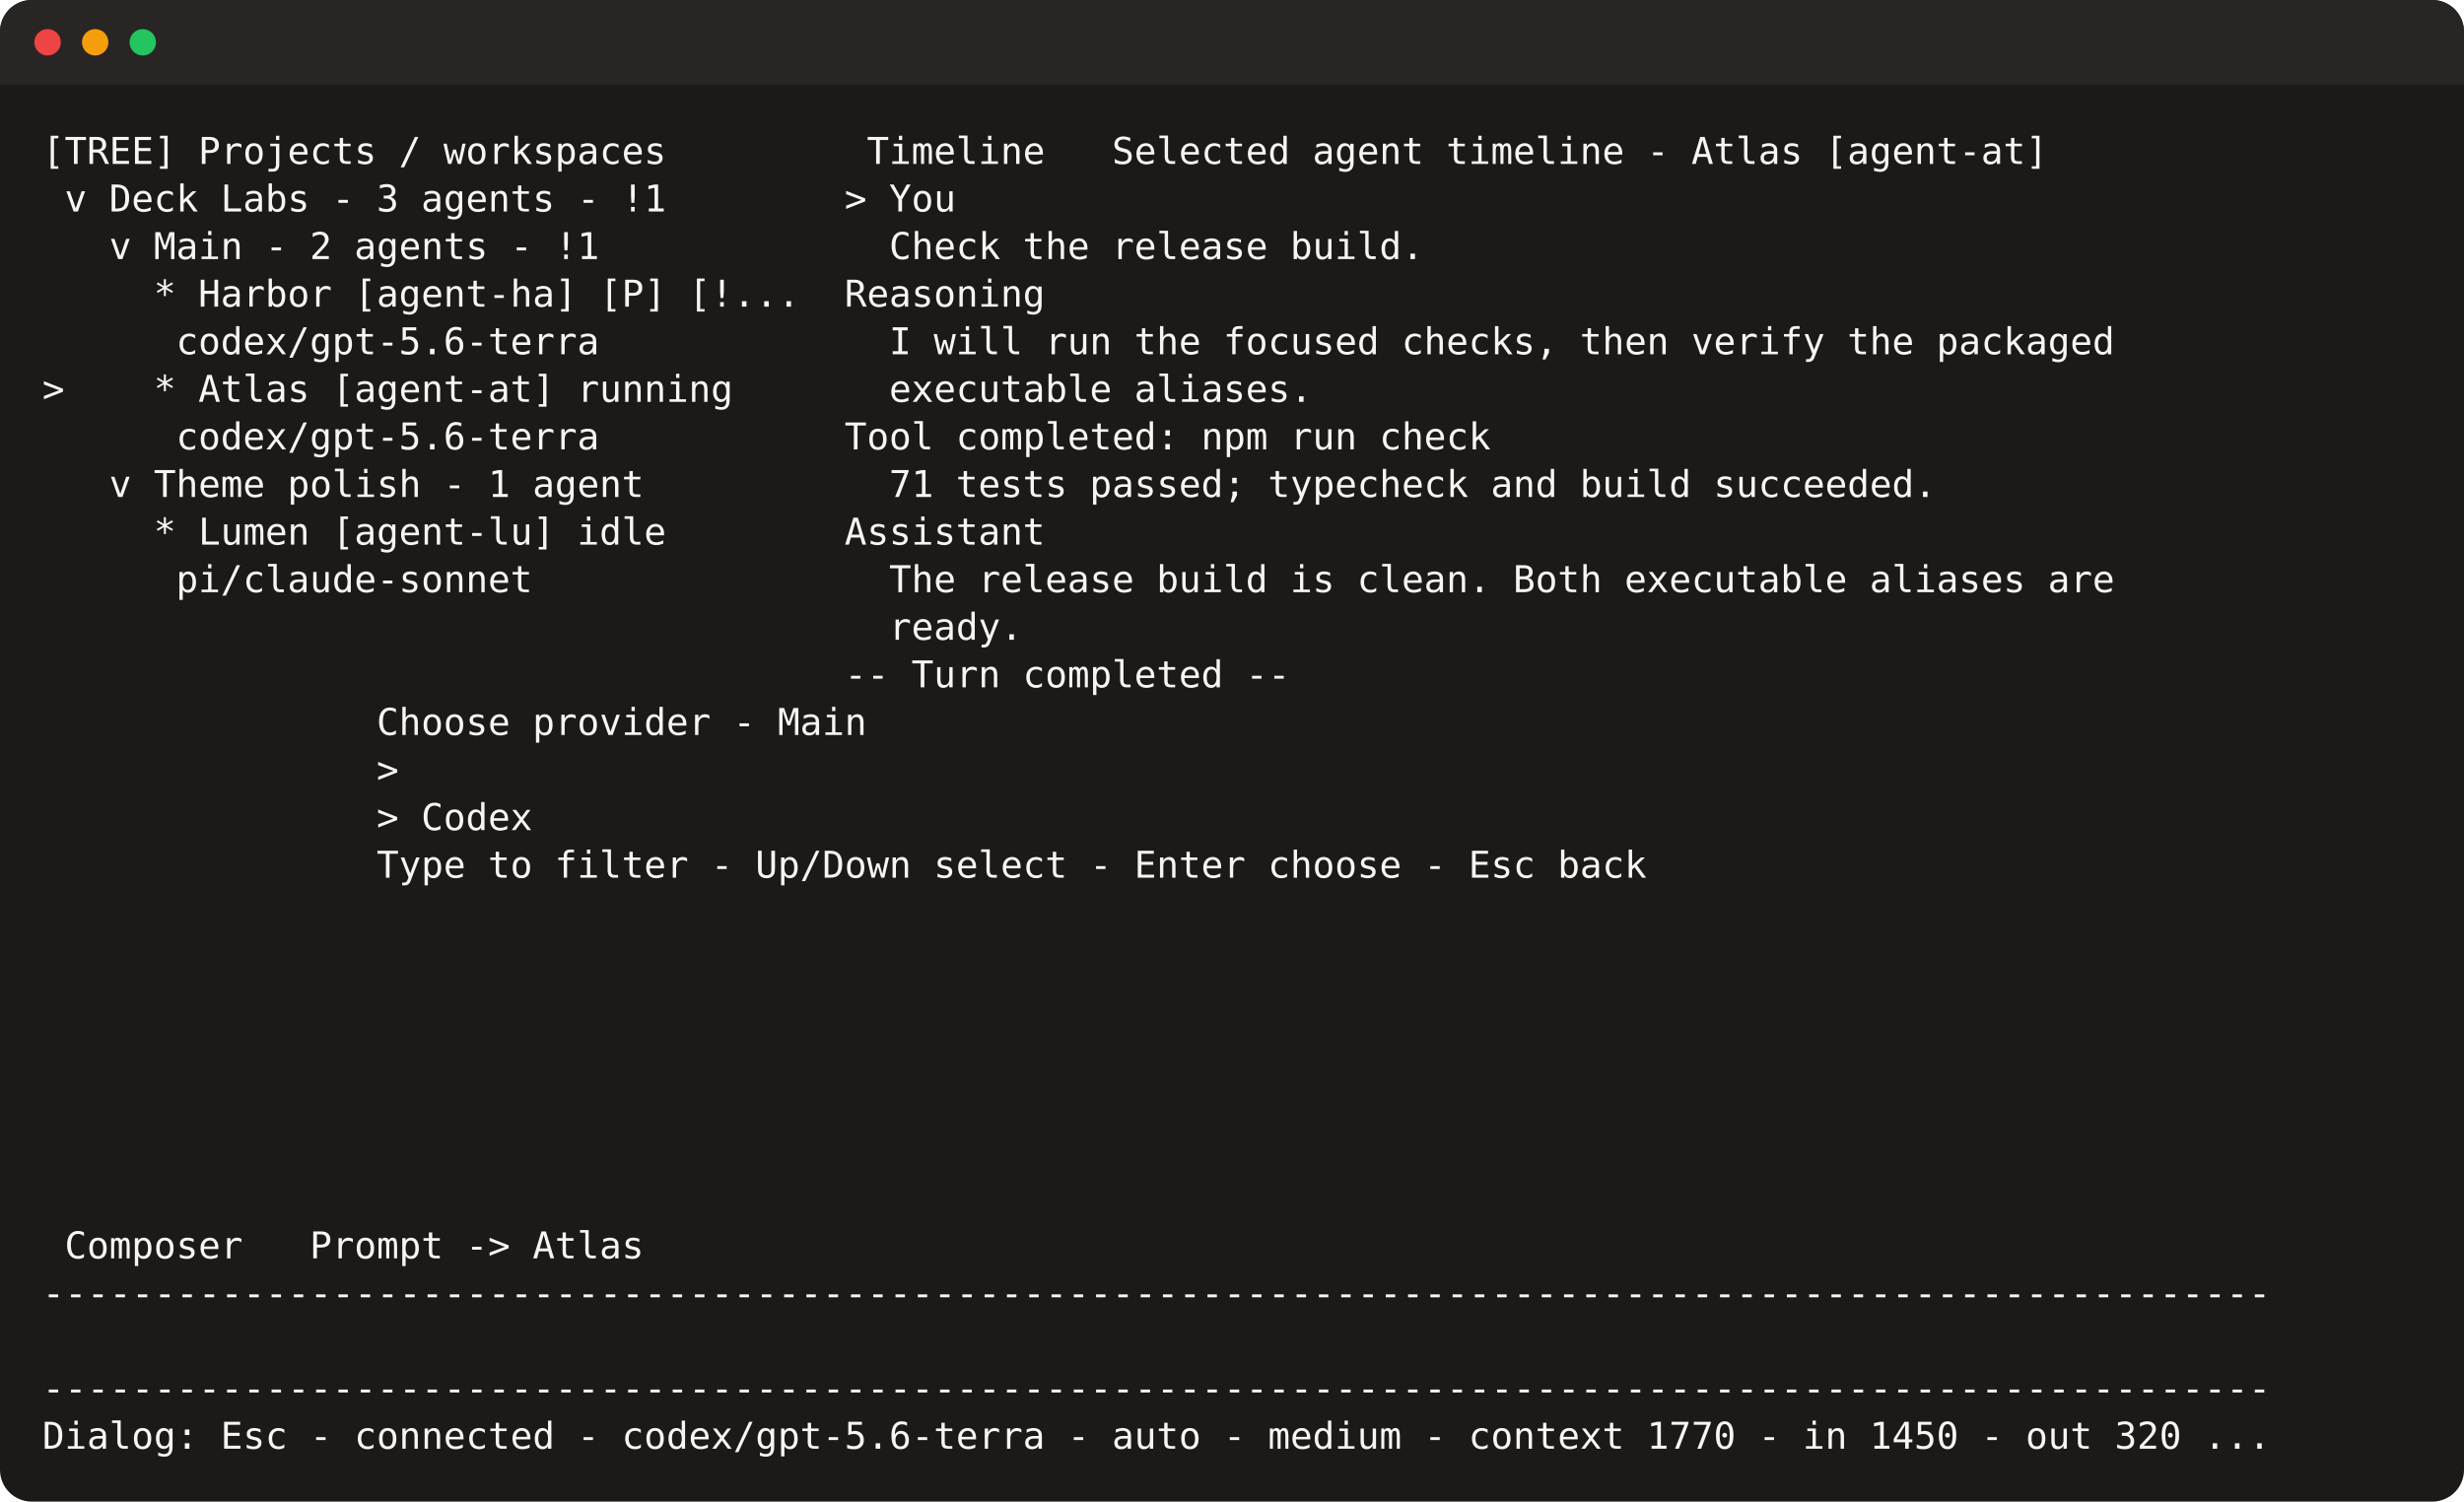
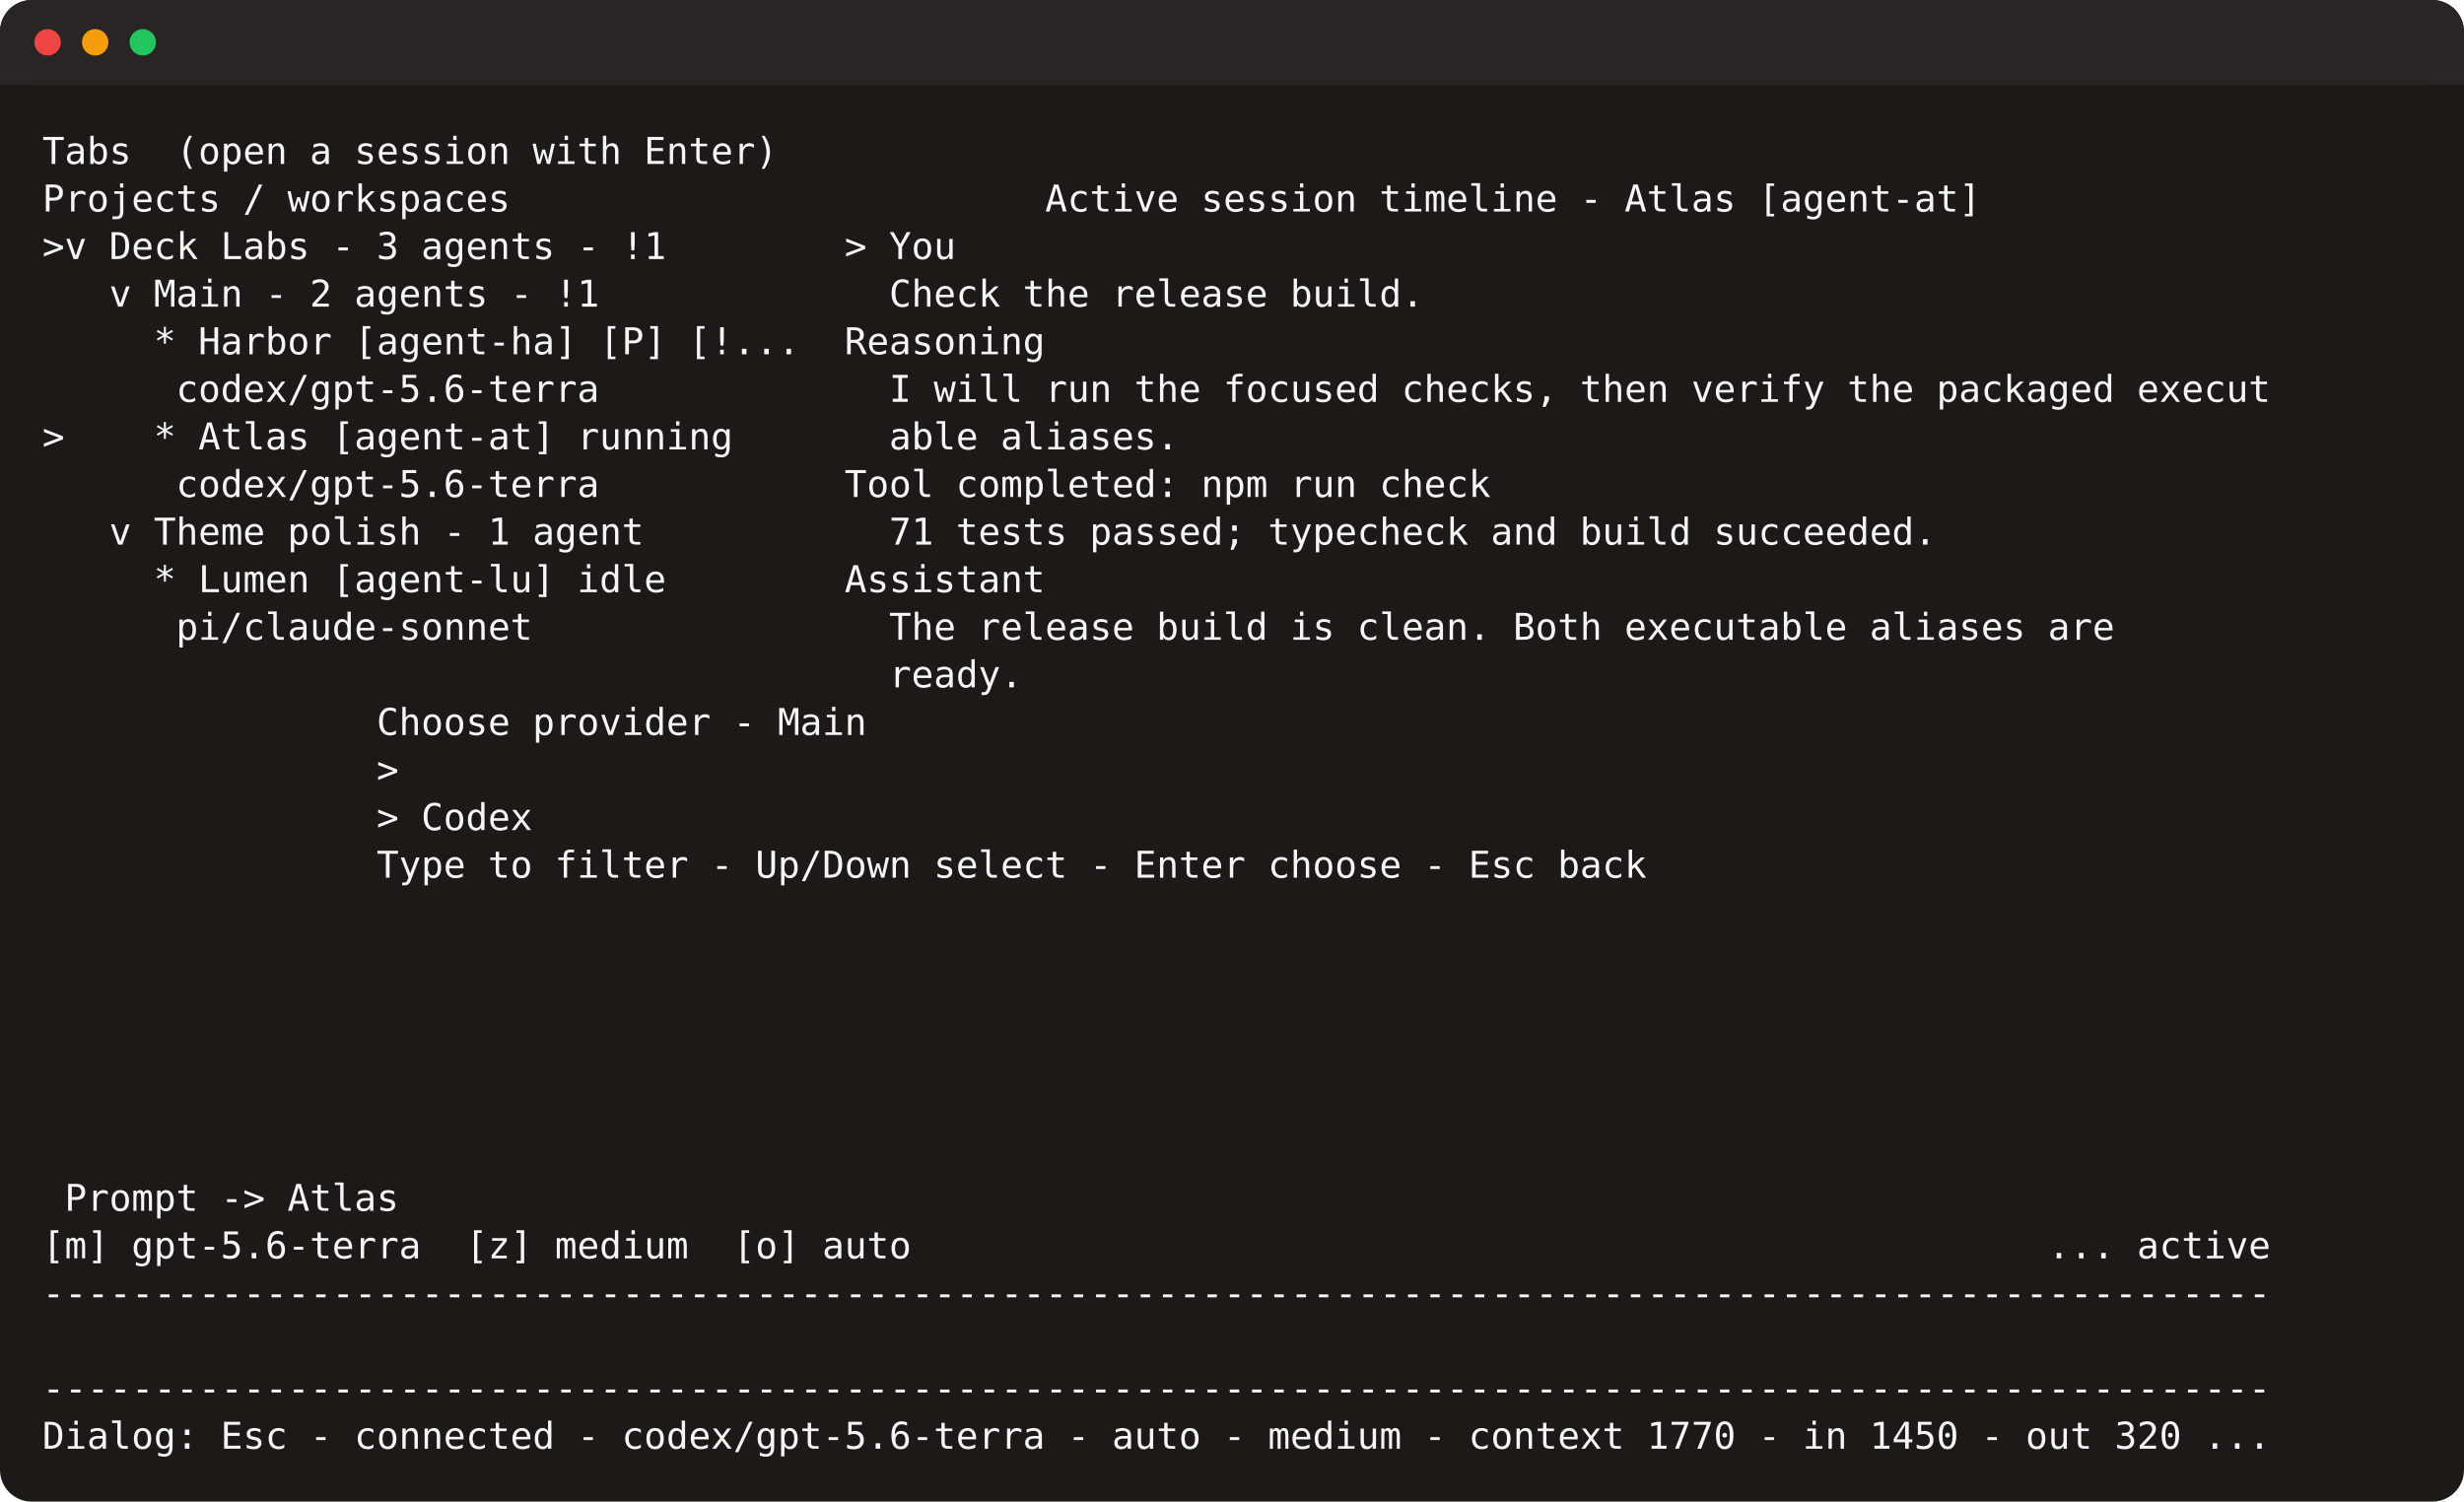
<svg xmlns="http://www.w3.org/2000/svg" width="932" height="568" viewBox="0 0 932 568">
  <rect width="932" height="568" rx="12" fill="#1c1917" />
  <rect width="932" height="32" rx="12" fill="#292524" />
  <rect y="20" width="932" height="12" fill="#292524" />
  <circle cx="18" cy="16" r="5" fill="#ef4444" />
  <circle cx="36" cy="16" r="5" fill="#f59e0b" />
  <circle cx="54" cy="16" r="5" fill="#22c55e" />
  <g fill="#f5f5f4" font-family="SFMono-Regular, Menlo, Consolas, monospace" font-size="14" xml:space="preserve">
-     <text x="16" y="62">[TREE] Projects / workspaces         Timeline   Selected agent timeline - Atlas [agent-at]          </text>
-     <text x="16" y="80"> v Deck Labs - 3 agents - !1        &gt; You                                                           </text>
-     <text x="16" y="98">   v Main - 2 agents - !1             Check the release build.                                      </text>
-     <text x="16" y="116">     * Harbor [agent-ha] [P] [!...  Reasoning                                                       </text>
-     <text x="16" y="134">      codex/gpt-5.6-terra             I will run the focused checks, then verify the packaged       </text>
-     <text x="16" y="152">&gt;    * Atlas [agent-at] running       executable aliases.                                           </text>
-     <text x="16" y="170">      codex/gpt-5.6-terra           Tool completed: npm run check                                   </text>
-     <text x="16" y="188">   v Theme polish - 1 agent           71 tests passed; typecheck and build succeeded.               </text>
-     <text x="16" y="206">     * Lumen [agent-lu] idle        Assistant                                                       </text>
-     <text x="16" y="224">      pi/claude-sonnet                The release build is clean. Both executable aliases are       </text>
-     <text x="16" y="242">                                      ready.                                                        </text>
-     <text x="16" y="260">                                    -- Turn completed --                                            </text>
+     <text x="16" y="62">Tabs  (open a session with Enter)</text>
+     <text x="16" y="80">Projects / workspaces                        Active session timeline - Atlas [agent-at]             </text>
+     <text x="16" y="98">&gt;v Deck Labs - 3 agents - !1        &gt; You                                                           </text>
+     <text x="16" y="116">   v Main - 2 agents - !1             Check the release build.                                      </text>
+     <text x="16" y="134">     * Harbor [agent-ha] [P] [!...  Reasoning                                                       </text>
+     <text x="16" y="152">      codex/gpt-5.6-terra             I will run the focused checks, then verify the packaged execut</text>
+     <text x="16" y="170">&gt;    * Atlas [agent-at] running       able aliases.                                                 </text>
+     <text x="16" y="188">      codex/gpt-5.6-terra           Tool completed: npm run check                                   </text>
+     <text x="16" y="206">   v Theme polish - 1 agent           71 tests passed; typecheck and build succeeded.               </text>
+     <text x="16" y="224">     * Lumen [agent-lu] idle        Assistant                                                       </text>
+     <text x="16" y="242">      pi/claude-sonnet                The release build is clean. Both executable aliases are       </text>
+     <text x="16" y="260">                                      ready.                                                        </text>
    <text x="16" y="278">               Choose provider - Main                                                               </text>
    <text x="16" y="296">               &gt;                                                                                    </text>
    <text x="16" y="314">               &gt; Codex                                                                              </text>
    <text x="16" y="332">               Type to filter - Up/Down select - Enter choose - Esc back                            </text>
    <text x="16" y="350" />
    <text x="16" y="368" />
    <text x="16" y="386" />
    <text x="16" y="404" />
    <text x="16" y="422" />
    <text x="16" y="440" />
-     <text x="16" y="458" />
-     <text x="16" y="476"> Composer   Prompt -&gt; Atlas</text>
+     <text x="16" y="458"> Prompt -&gt; Atlas</text>
+     <text x="16" y="476">[m] gpt-5.6-terra  [z] medium  [o] auto                                                   ... active</text>
    <text x="16" y="494">----------------------------------------------------------------------------------------------------</text>
    <text x="16" y="512">                                                                                                    </text>
    <text x="16" y="530">----------------------------------------------------------------------------------------------------</text>
    <text x="16" y="548">Dialog: Esc - connected - codex/gpt-5.6-terra - auto - medium - context 1770 - in 1450 - out 320 ...</text>
  </g>
</svg>
